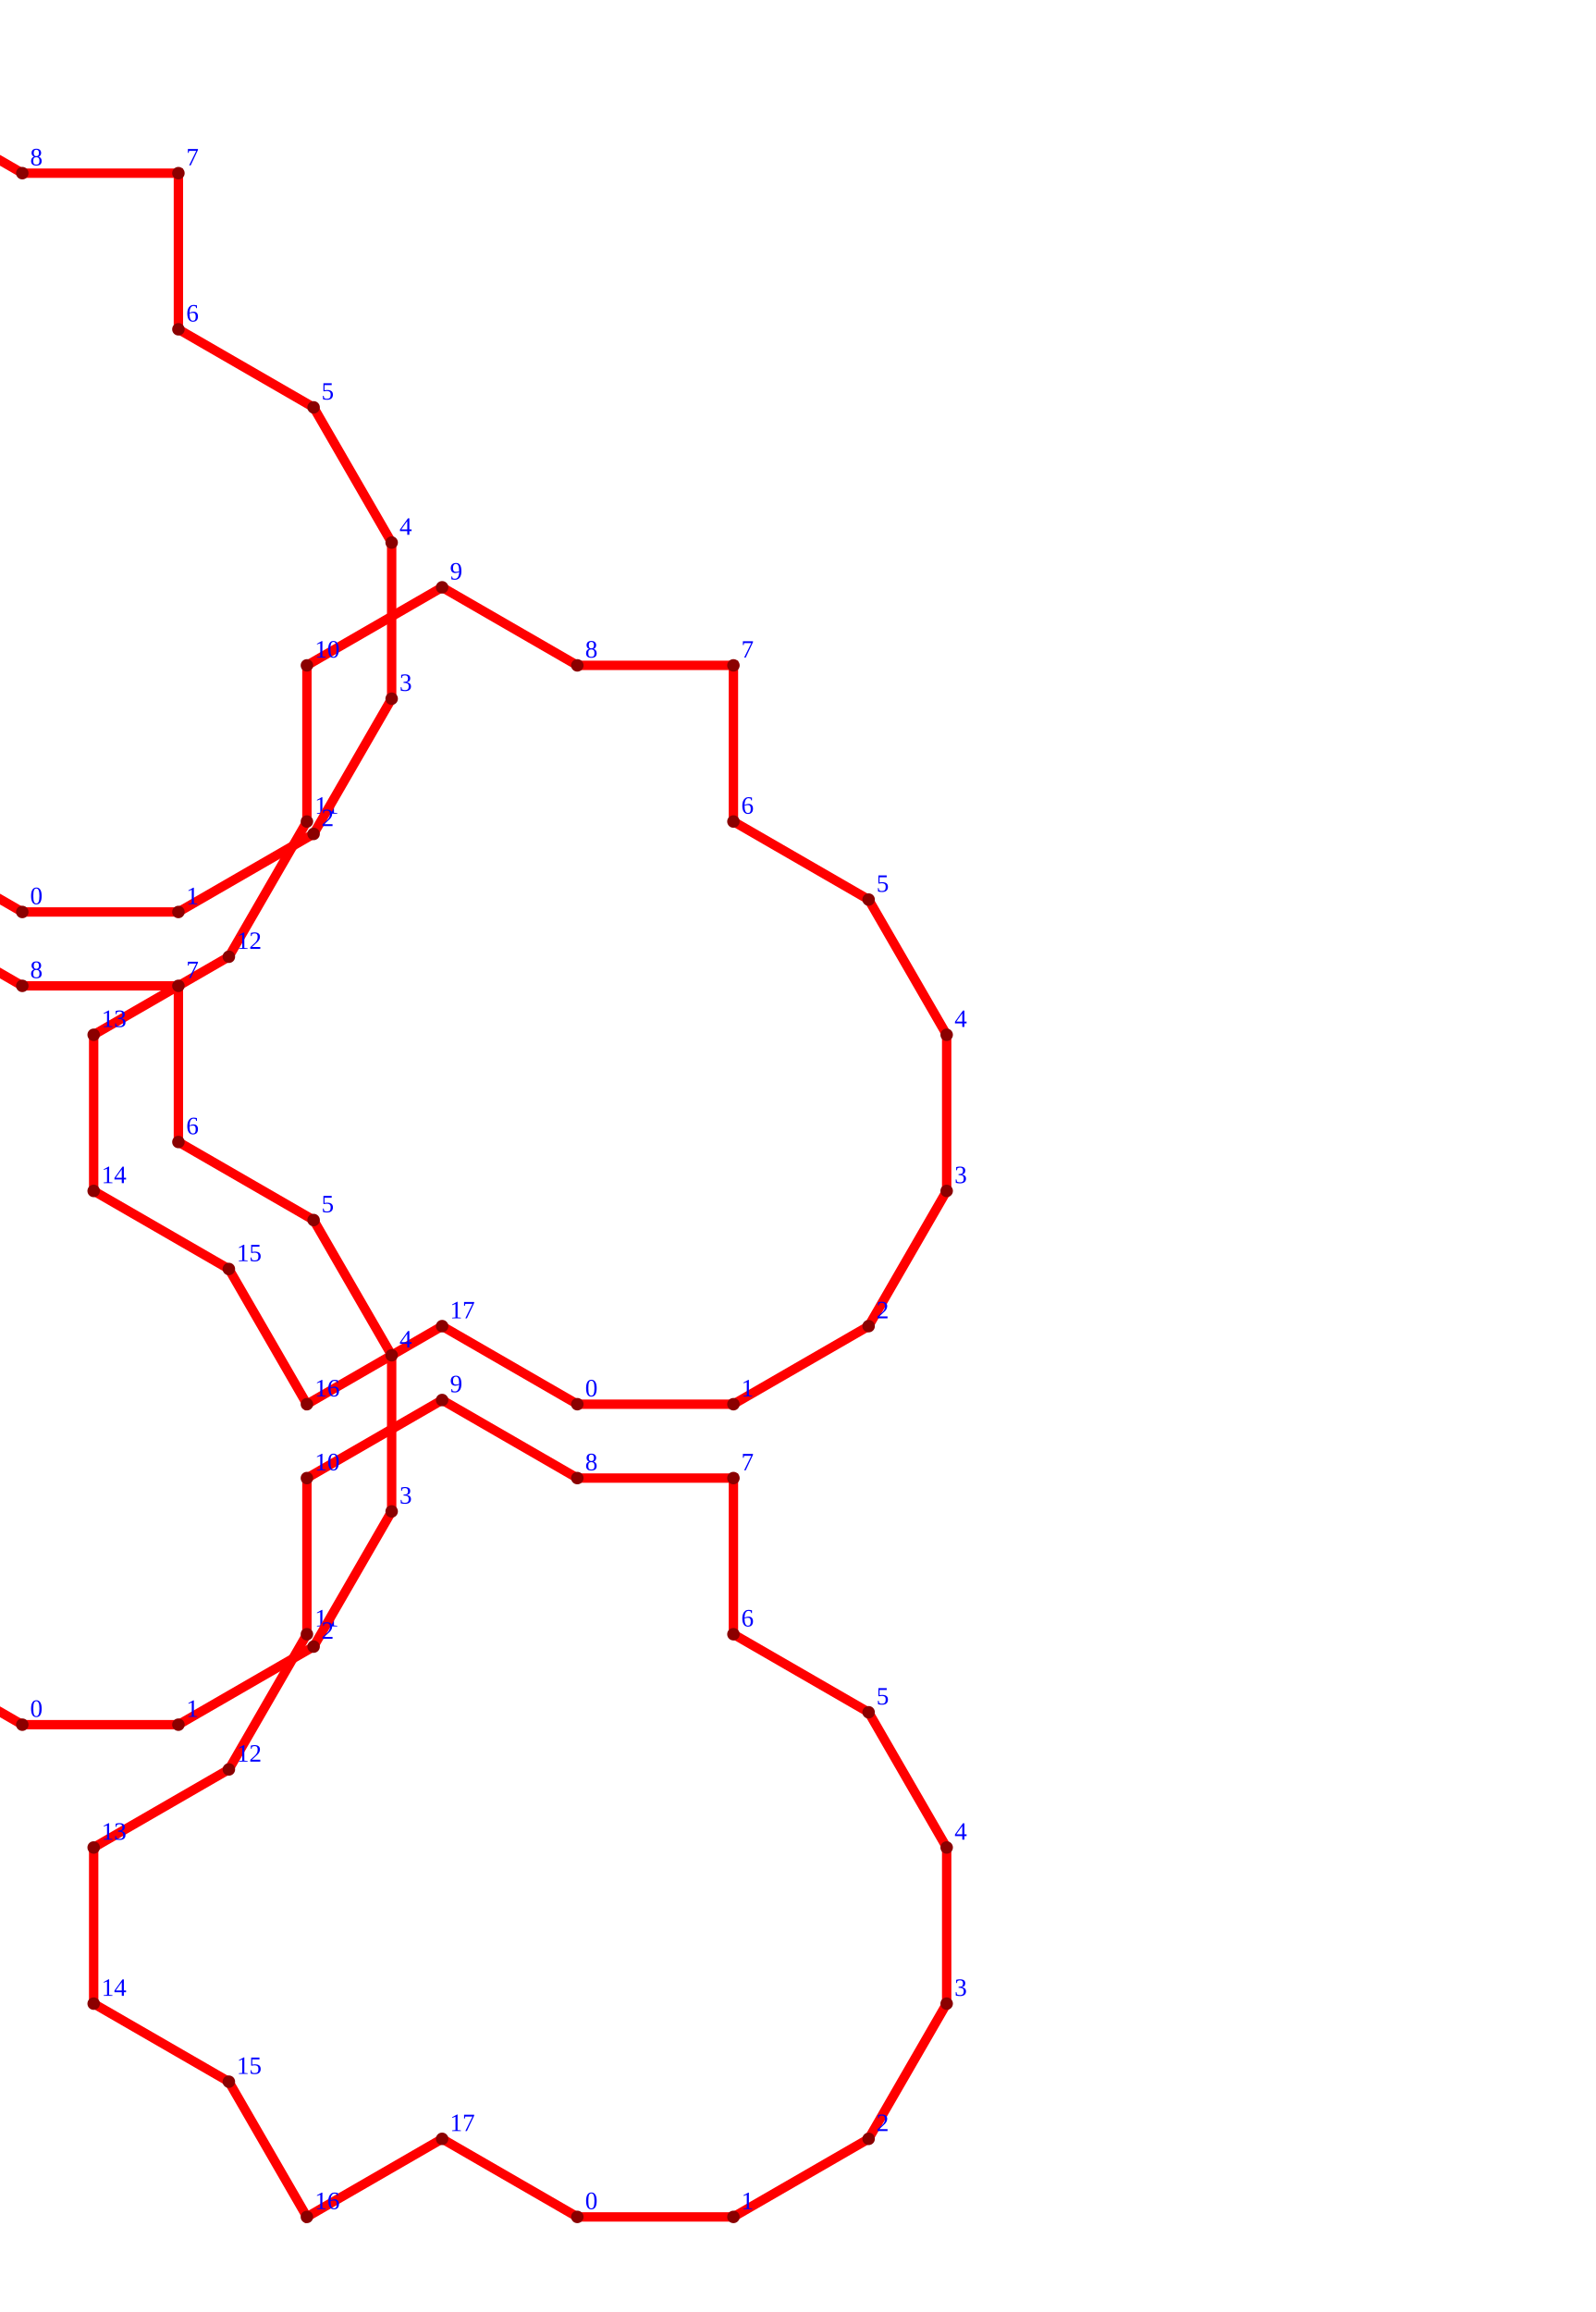
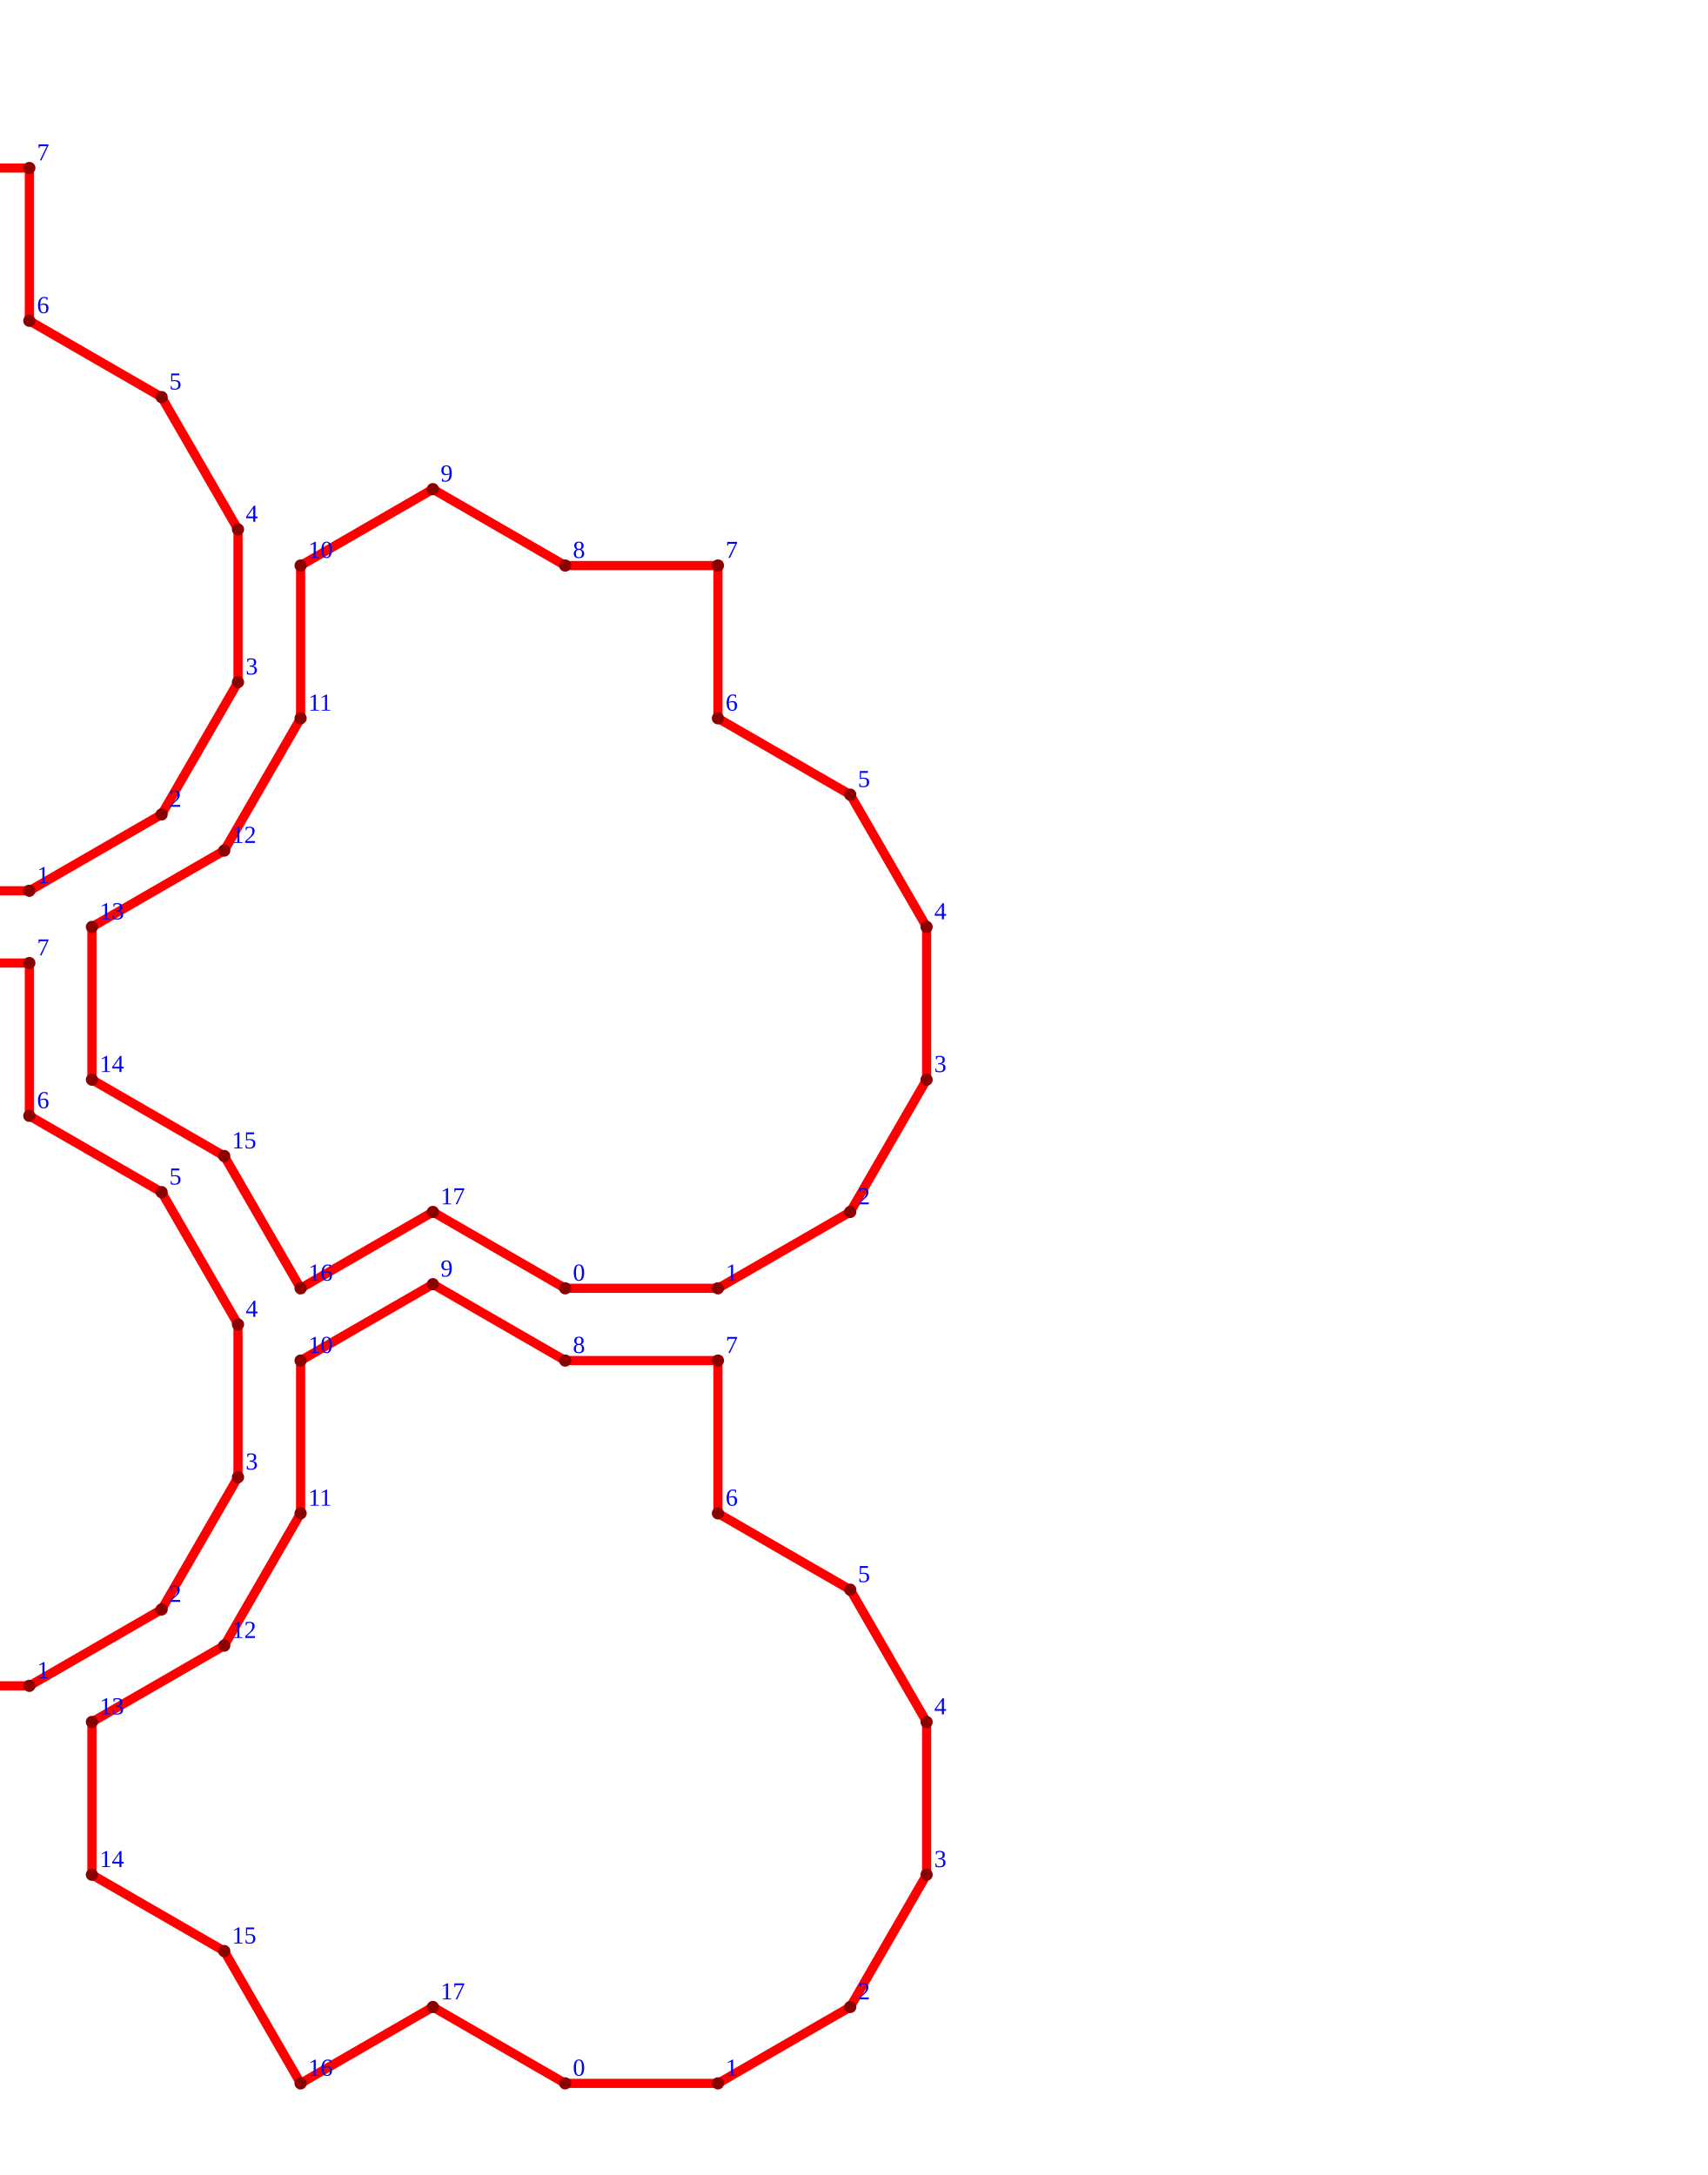
- <svg xmlns="http://www.w3.org/2000/svg" width="510" height="739" viewBox="-184.904 -709.497 510.968 739.497">
+ <svg xmlns="http://www.w3.org/2000/svg" width="558" height="711" viewBox="-184.904 -681.997 558.599 711.997">
  <g>
    <g>
      <g stroke="red" stroke-width="3.0" fill="none">
        <polygon points="0,0 50,0 93.301,-25 118.301,-68.301 118.301,-118.301 93.301,-161.603 50,-186.603 50,-236.603 0,-236.603 -43.301,-261.603 -86.603,-236.603 -86.603,-186.603 -111.603,-143.301 -154.904,-118.301 -154.904,-68.301 -111.603,-43.301 -86.603,-0 -43.301,-25">
                </polygon>
      </g>
      <g fill="darkred">
        <circle cx="0" cy="0" r="2.0" />
        <circle cx="50" cy="0" r="2.0" />
        <circle cx="93.301" cy="-25" r="2.0" />
        <circle cx="118.301" cy="-68.301" r="2.0" />
        <circle cx="118.301" cy="-118.301" r="2.0" />
        <circle cx="93.301" cy="-161.603" r="2.0" />
        <circle cx="50" cy="-186.603" r="2.0" />
        <circle cx="50" cy="-236.603" r="2.0" />
        <circle cx="0" cy="-236.603" r="2.0" />
        <circle cx="-43.301" cy="-261.603" r="2.0" />
        <circle cx="-86.603" cy="-236.603" r="2.0" />
        <circle cx="-86.603" cy="-186.603" r="2.0" />
        <circle cx="-111.603" cy="-143.301" r="2.0" />
        <circle cx="-154.904" cy="-118.301" r="2.0" />
        <circle cx="-154.904" cy="-68.301" r="2.0" />
        <circle cx="-111.603" cy="-43.301" r="2.0" />
        <circle cx="-86.603" cy="-0" r="2.0" />
        <circle cx="-43.301" cy="-25" r="2.0" />
      </g>
      <g font-size="8" fill="blue">
        <text x="2.5" y="-2.5">0</text>
        <text x="52.5" y="-2.5">1</text>
        <text x="95.801" y="-27.5">2</text>
        <text x="120.801" y="-70.801">3</text>
        <text x="120.801" y="-120.801">4</text>
        <text x="95.801" y="-164.103">5</text>
        <text x="52.5" y="-189.103">6</text>
        <text x="52.5" y="-239.103">7</text>
        <text x="2.5" y="-239.103">8</text>
        <text x="-40.801" y="-264.103">9</text>
        <text x="-84.103" y="-239.103">10</text>
        <text x="-84.103" y="-189.103">11</text>
        <text x="-109.103" y="-145.801">12</text>
        <text x="-152.404" y="-120.801">13</text>
        <text x="-152.404" y="-70.801">14</text>
        <text x="-109.103" y="-45.801">15</text>
        <text x="-84.103" y="-2.5">16</text>
        <text x="-40.801" y="-27.5">17</text>
      </g>
    </g>
  </g>
  <g transform="translate(4.3928518705284032215E-14, -260.2628)">
    <g>
      <g stroke="red" stroke-width="3.0" fill="none">
        <polygon points="0,0 50,0 93.301,-25 118.301,-68.301 118.301,-118.301 93.301,-161.603 50,-186.603 50,-236.603 0,-236.603 -43.301,-261.603 -86.603,-236.603 -86.603,-186.603 -111.603,-143.301 -154.904,-118.301 -154.904,-68.301 -111.603,-43.301 -86.603,-0 -43.301,-25">
                </polygon>
      </g>
      <g fill="darkred">
        <circle cx="0" cy="0" r="2.0" />
        <circle cx="50" cy="0" r="2.0" />
        <circle cx="93.301" cy="-25" r="2.0" />
        <circle cx="118.301" cy="-68.301" r="2.0" />
        <circle cx="118.301" cy="-118.301" r="2.0" />
        <circle cx="93.301" cy="-161.603" r="2.0" />
        <circle cx="50" cy="-186.603" r="2.0" />
        <circle cx="50" cy="-236.603" r="2.0" />
        <circle cx="0" cy="-236.603" r="2.0" />
        <circle cx="-43.301" cy="-261.603" r="2.0" />
        <circle cx="-86.603" cy="-236.603" r="2.0" />
        <circle cx="-86.603" cy="-186.603" r="2.0" />
        <circle cx="-111.603" cy="-143.301" r="2.0" />
        <circle cx="-154.904" cy="-118.301" r="2.0" />
        <circle cx="-154.904" cy="-68.301" r="2.0" />
        <circle cx="-111.603" cy="-43.301" r="2.0" />
        <circle cx="-86.603" cy="-0" r="2.0" />
        <circle cx="-43.301" cy="-25" r="2.0" />
      </g>
      <g font-size="8" fill="blue">
        <text x="2.5" y="-2.5">0</text>
        <text x="52.5" y="-2.5">1</text>
        <text x="95.801" y="-27.5">2</text>
        <text x="120.801" y="-70.801">3</text>
        <text x="120.801" y="-120.801">4</text>
        <text x="95.801" y="-164.103">5</text>
        <text x="52.5" y="-189.103">6</text>
        <text x="52.5" y="-239.103">7</text>
        <text x="2.5" y="-239.103">8</text>
        <text x="-40.801" y="-264.103">9</text>
        <text x="-84.103" y="-239.103">10</text>
        <text x="-84.103" y="-189.103">11</text>
        <text x="-109.103" y="-145.801">12</text>
        <text x="-152.404" y="-120.801">13</text>
        <text x="-152.404" y="-70.801">14</text>
        <text x="-109.103" y="-45.801">15</text>
        <text x="-84.103" y="-2.5">16</text>
        <text x="-40.801" y="-27.5">17</text>
      </g>
    </g>
  </g>
-   <g transform="translate(-177.7628, -157.6314)">
+   <g transform="translate(-225.3942, -130.1314)">
    <g>
      <g stroke="red" stroke-width="3.0" fill="none">
        <polygon points="0,0 50,0 93.301,-25 118.301,-68.301 118.301,-118.301 93.301,-161.603 50,-186.603 50,-236.603 0,-236.603 -43.301,-261.603 -86.603,-236.603 -86.603,-186.603 -111.603,-143.301 -154.904,-118.301 -154.904,-68.301 -111.603,-43.301 -86.603,-0 -43.301,-25">
                </polygon>
      </g>
      <g fill="darkred">
        <circle cx="0" cy="0" r="2.0" />
        <circle cx="50" cy="0" r="2.0" />
        <circle cx="93.301" cy="-25" r="2.0" />
        <circle cx="118.301" cy="-68.301" r="2.0" />
        <circle cx="118.301" cy="-118.301" r="2.0" />
        <circle cx="93.301" cy="-161.603" r="2.0" />
        <circle cx="50" cy="-186.603" r="2.0" />
        <circle cx="50" cy="-236.603" r="2.0" />
        <circle cx="0" cy="-236.603" r="2.0" />
        <circle cx="-43.301" cy="-261.603" r="2.0" />
        <circle cx="-86.603" cy="-236.603" r="2.0" />
        <circle cx="-86.603" cy="-186.603" r="2.0" />
        <circle cx="-111.603" cy="-143.301" r="2.0" />
        <circle cx="-154.904" cy="-118.301" r="2.0" />
        <circle cx="-154.904" cy="-68.301" r="2.0" />
        <circle cx="-111.603" cy="-43.301" r="2.0" />
        <circle cx="-86.603" cy="-0" r="2.0" />
        <circle cx="-43.301" cy="-25" r="2.0" />
      </g>
      <g font-size="8" fill="blue">
        <text x="2.5" y="-2.5">0</text>
        <text x="52.5" y="-2.5">1</text>
        <text x="95.801" y="-27.5">2</text>
        <text x="120.801" y="-70.801">3</text>
        <text x="120.801" y="-120.801">4</text>
        <text x="95.801" y="-164.103">5</text>
        <text x="52.5" y="-189.103">6</text>
        <text x="52.5" y="-239.103">7</text>
        <text x="2.5" y="-239.103">8</text>
        <text x="-40.801" y="-264.103">9</text>
        <text x="-84.103" y="-239.103">10</text>
        <text x="-84.103" y="-189.103">11</text>
        <text x="-109.103" y="-145.801">12</text>
        <text x="-152.404" y="-120.801">13</text>
        <text x="-152.404" y="-70.801">14</text>
        <text x="-109.103" y="-45.801">15</text>
        <text x="-84.103" y="-2.5">16</text>
        <text x="-40.801" y="-27.5">17</text>
      </g>
    </g>
  </g>
-   <g transform="translate(-177.7628, -417.8942)">
+   <g transform="translate(-225.3942, -390.3942)">
    <g>
      <g stroke="red" stroke-width="3.0" fill="none">
        <polygon points="0,0 50,0 93.301,-25 118.301,-68.301 118.301,-118.301 93.301,-161.603 50,-186.603 50,-236.603 0,-236.603 -43.301,-261.603 -86.603,-236.603 -86.603,-186.603 -111.603,-143.301 -154.904,-118.301 -154.904,-68.301 -111.603,-43.301 -86.603,-0 -43.301,-25">
                </polygon>
      </g>
      <g fill="darkred">
        <circle cx="0" cy="0" r="2.0" />
        <circle cx="50" cy="0" r="2.0" />
        <circle cx="93.301" cy="-25" r="2.0" />
        <circle cx="118.301" cy="-68.301" r="2.0" />
        <circle cx="118.301" cy="-118.301" r="2.0" />
        <circle cx="93.301" cy="-161.603" r="2.0" />
        <circle cx="50" cy="-186.603" r="2.0" />
        <circle cx="50" cy="-236.603" r="2.0" />
        <circle cx="0" cy="-236.603" r="2.0" />
        <circle cx="-43.301" cy="-261.603" r="2.0" />
        <circle cx="-86.603" cy="-236.603" r="2.0" />
        <circle cx="-86.603" cy="-186.603" r="2.0" />
        <circle cx="-111.603" cy="-143.301" r="2.0" />
        <circle cx="-154.904" cy="-118.301" r="2.0" />
        <circle cx="-154.904" cy="-68.301" r="2.0" />
        <circle cx="-111.603" cy="-43.301" r="2.0" />
        <circle cx="-86.603" cy="-0" r="2.0" />
        <circle cx="-43.301" cy="-25" r="2.0" />
      </g>
      <g font-size="8" fill="blue">
        <text x="2.5" y="-2.5">0</text>
        <text x="52.5" y="-2.5">1</text>
        <text x="95.801" y="-27.5">2</text>
        <text x="120.801" y="-70.801">3</text>
        <text x="120.801" y="-120.801">4</text>
        <text x="95.801" y="-164.103">5</text>
        <text x="52.5" y="-189.103">6</text>
        <text x="52.5" y="-239.103">7</text>
        <text x="2.5" y="-239.103">8</text>
        <text x="-40.801" y="-264.103">9</text>
        <text x="-84.103" y="-239.103">10</text>
        <text x="-84.103" y="-189.103">11</text>
        <text x="-109.103" y="-145.801">12</text>
        <text x="-152.404" y="-120.801">13</text>
        <text x="-152.404" y="-70.801">14</text>
        <text x="-109.103" y="-45.801">15</text>
        <text x="-84.103" y="-2.5">16</text>
        <text x="-40.801" y="-27.5">17</text>
      </g>
    </g>
  </g>
</svg>
